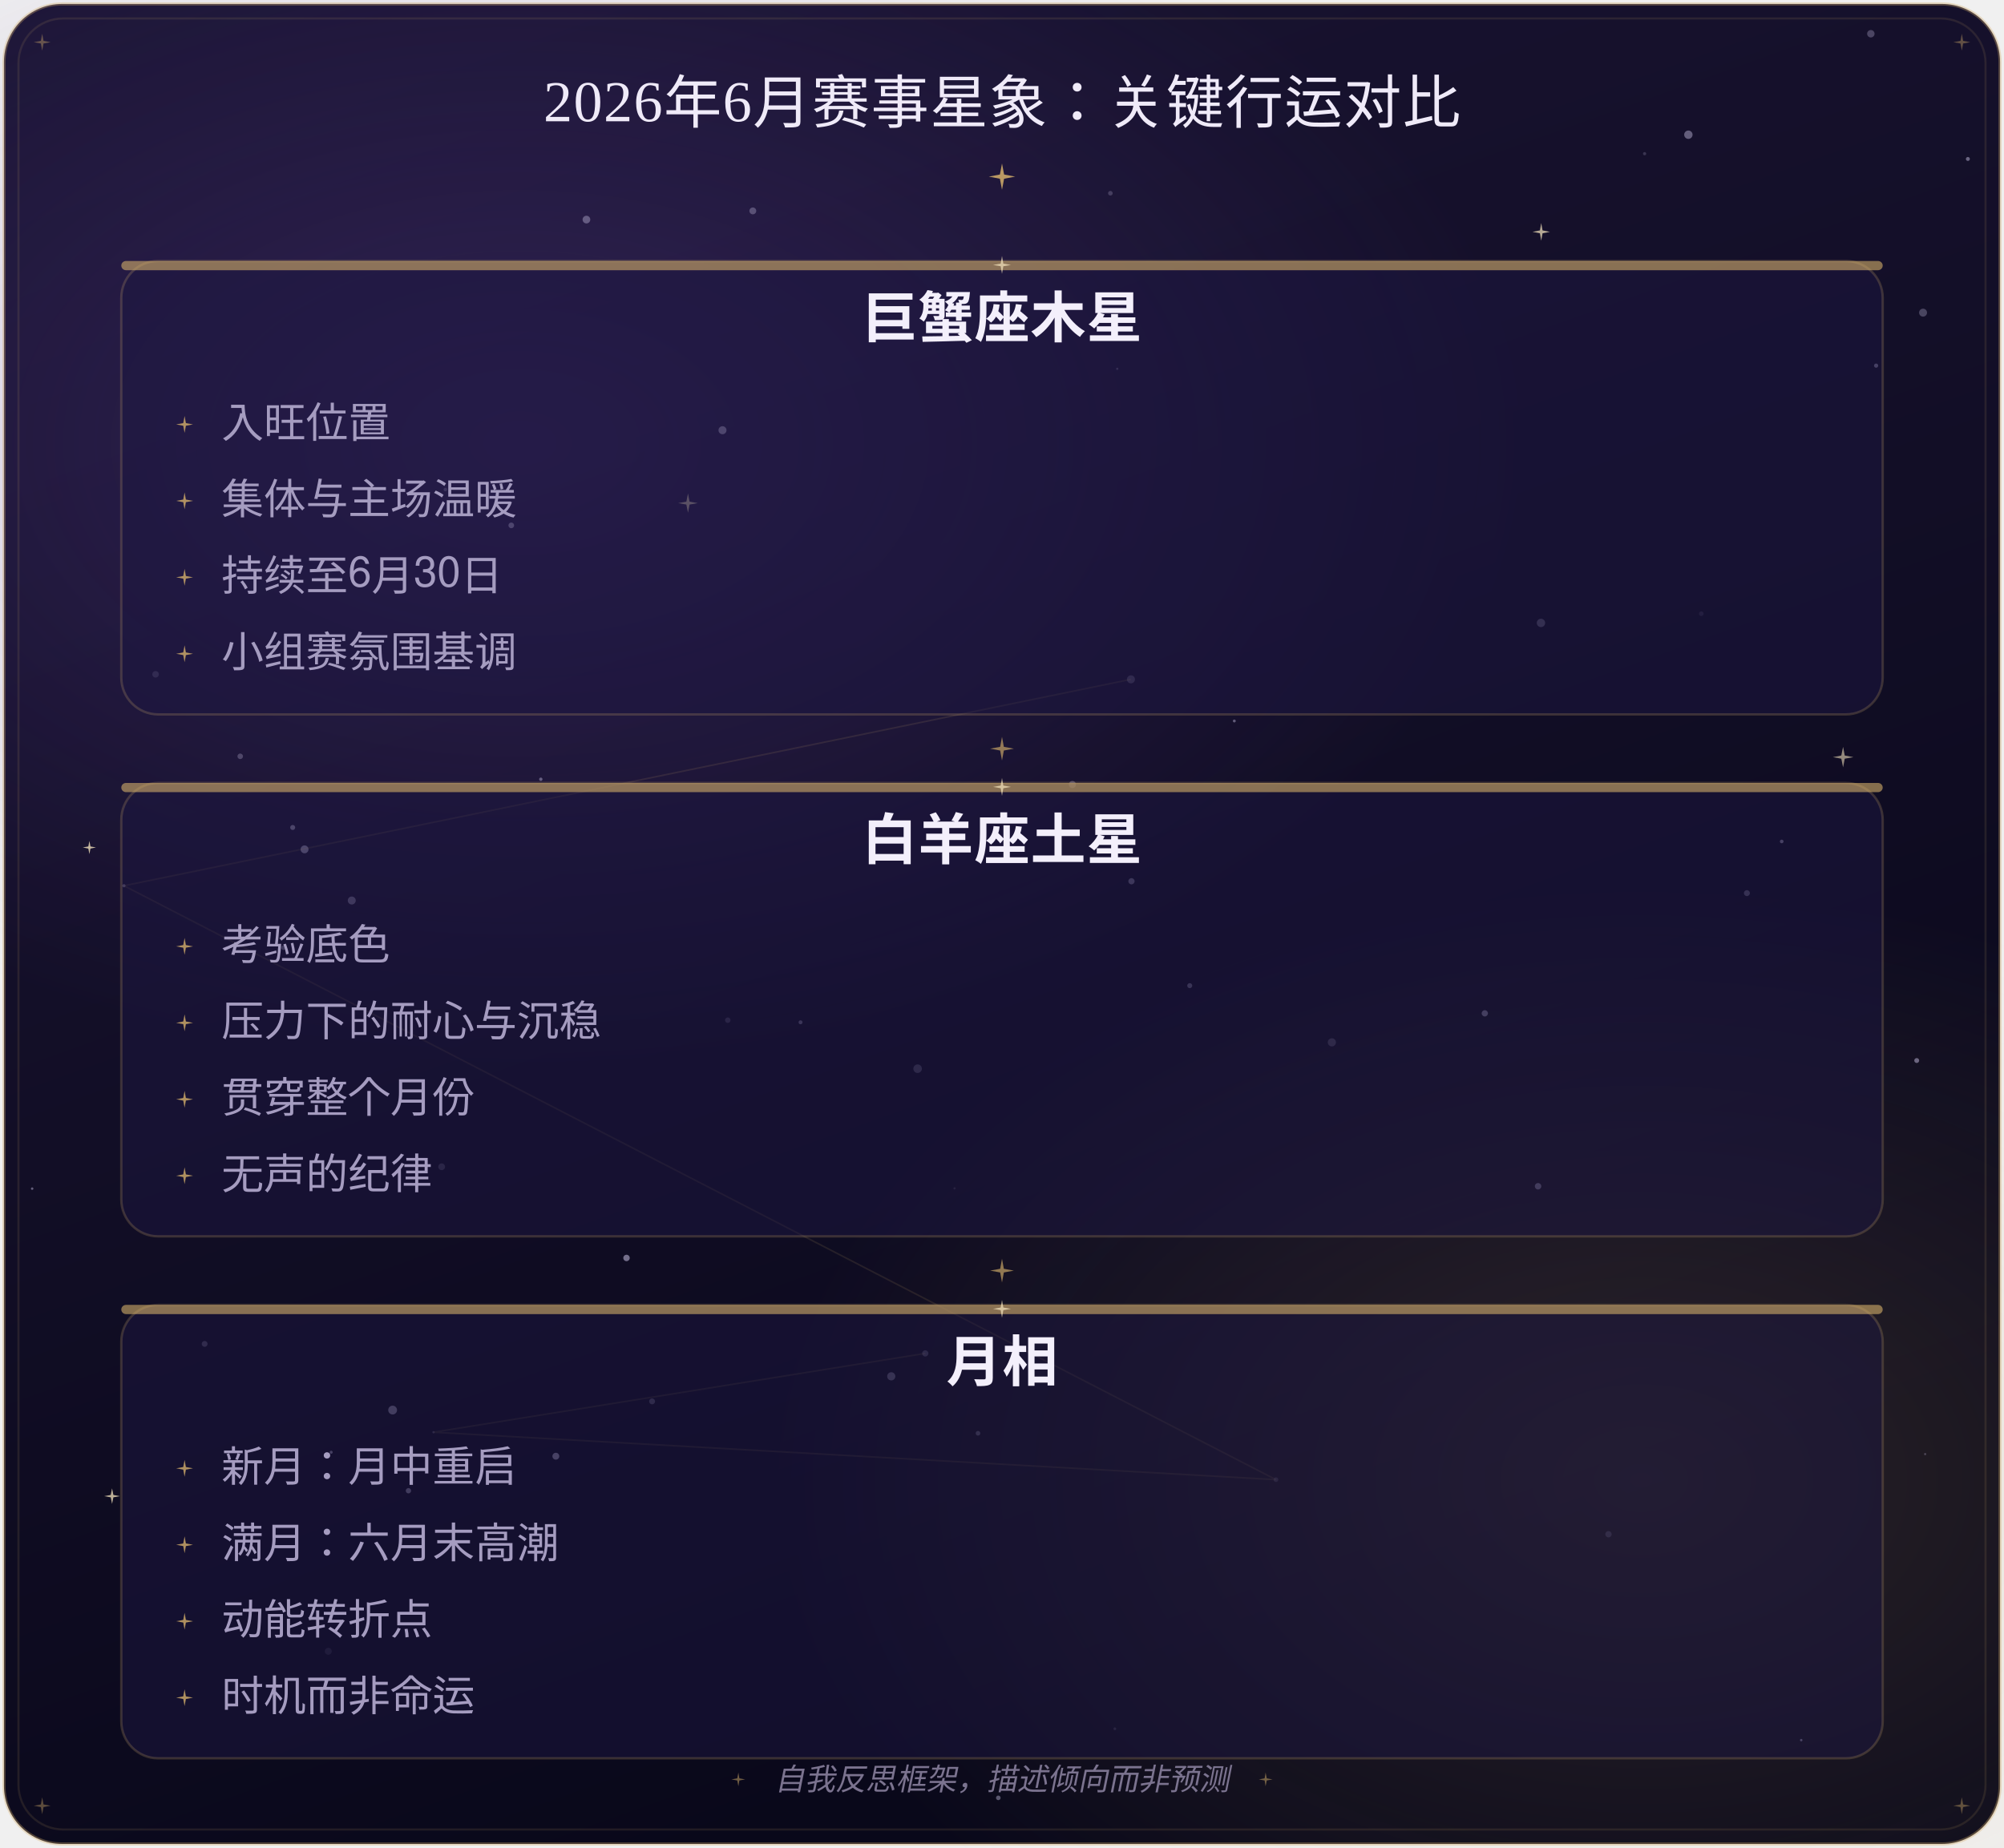
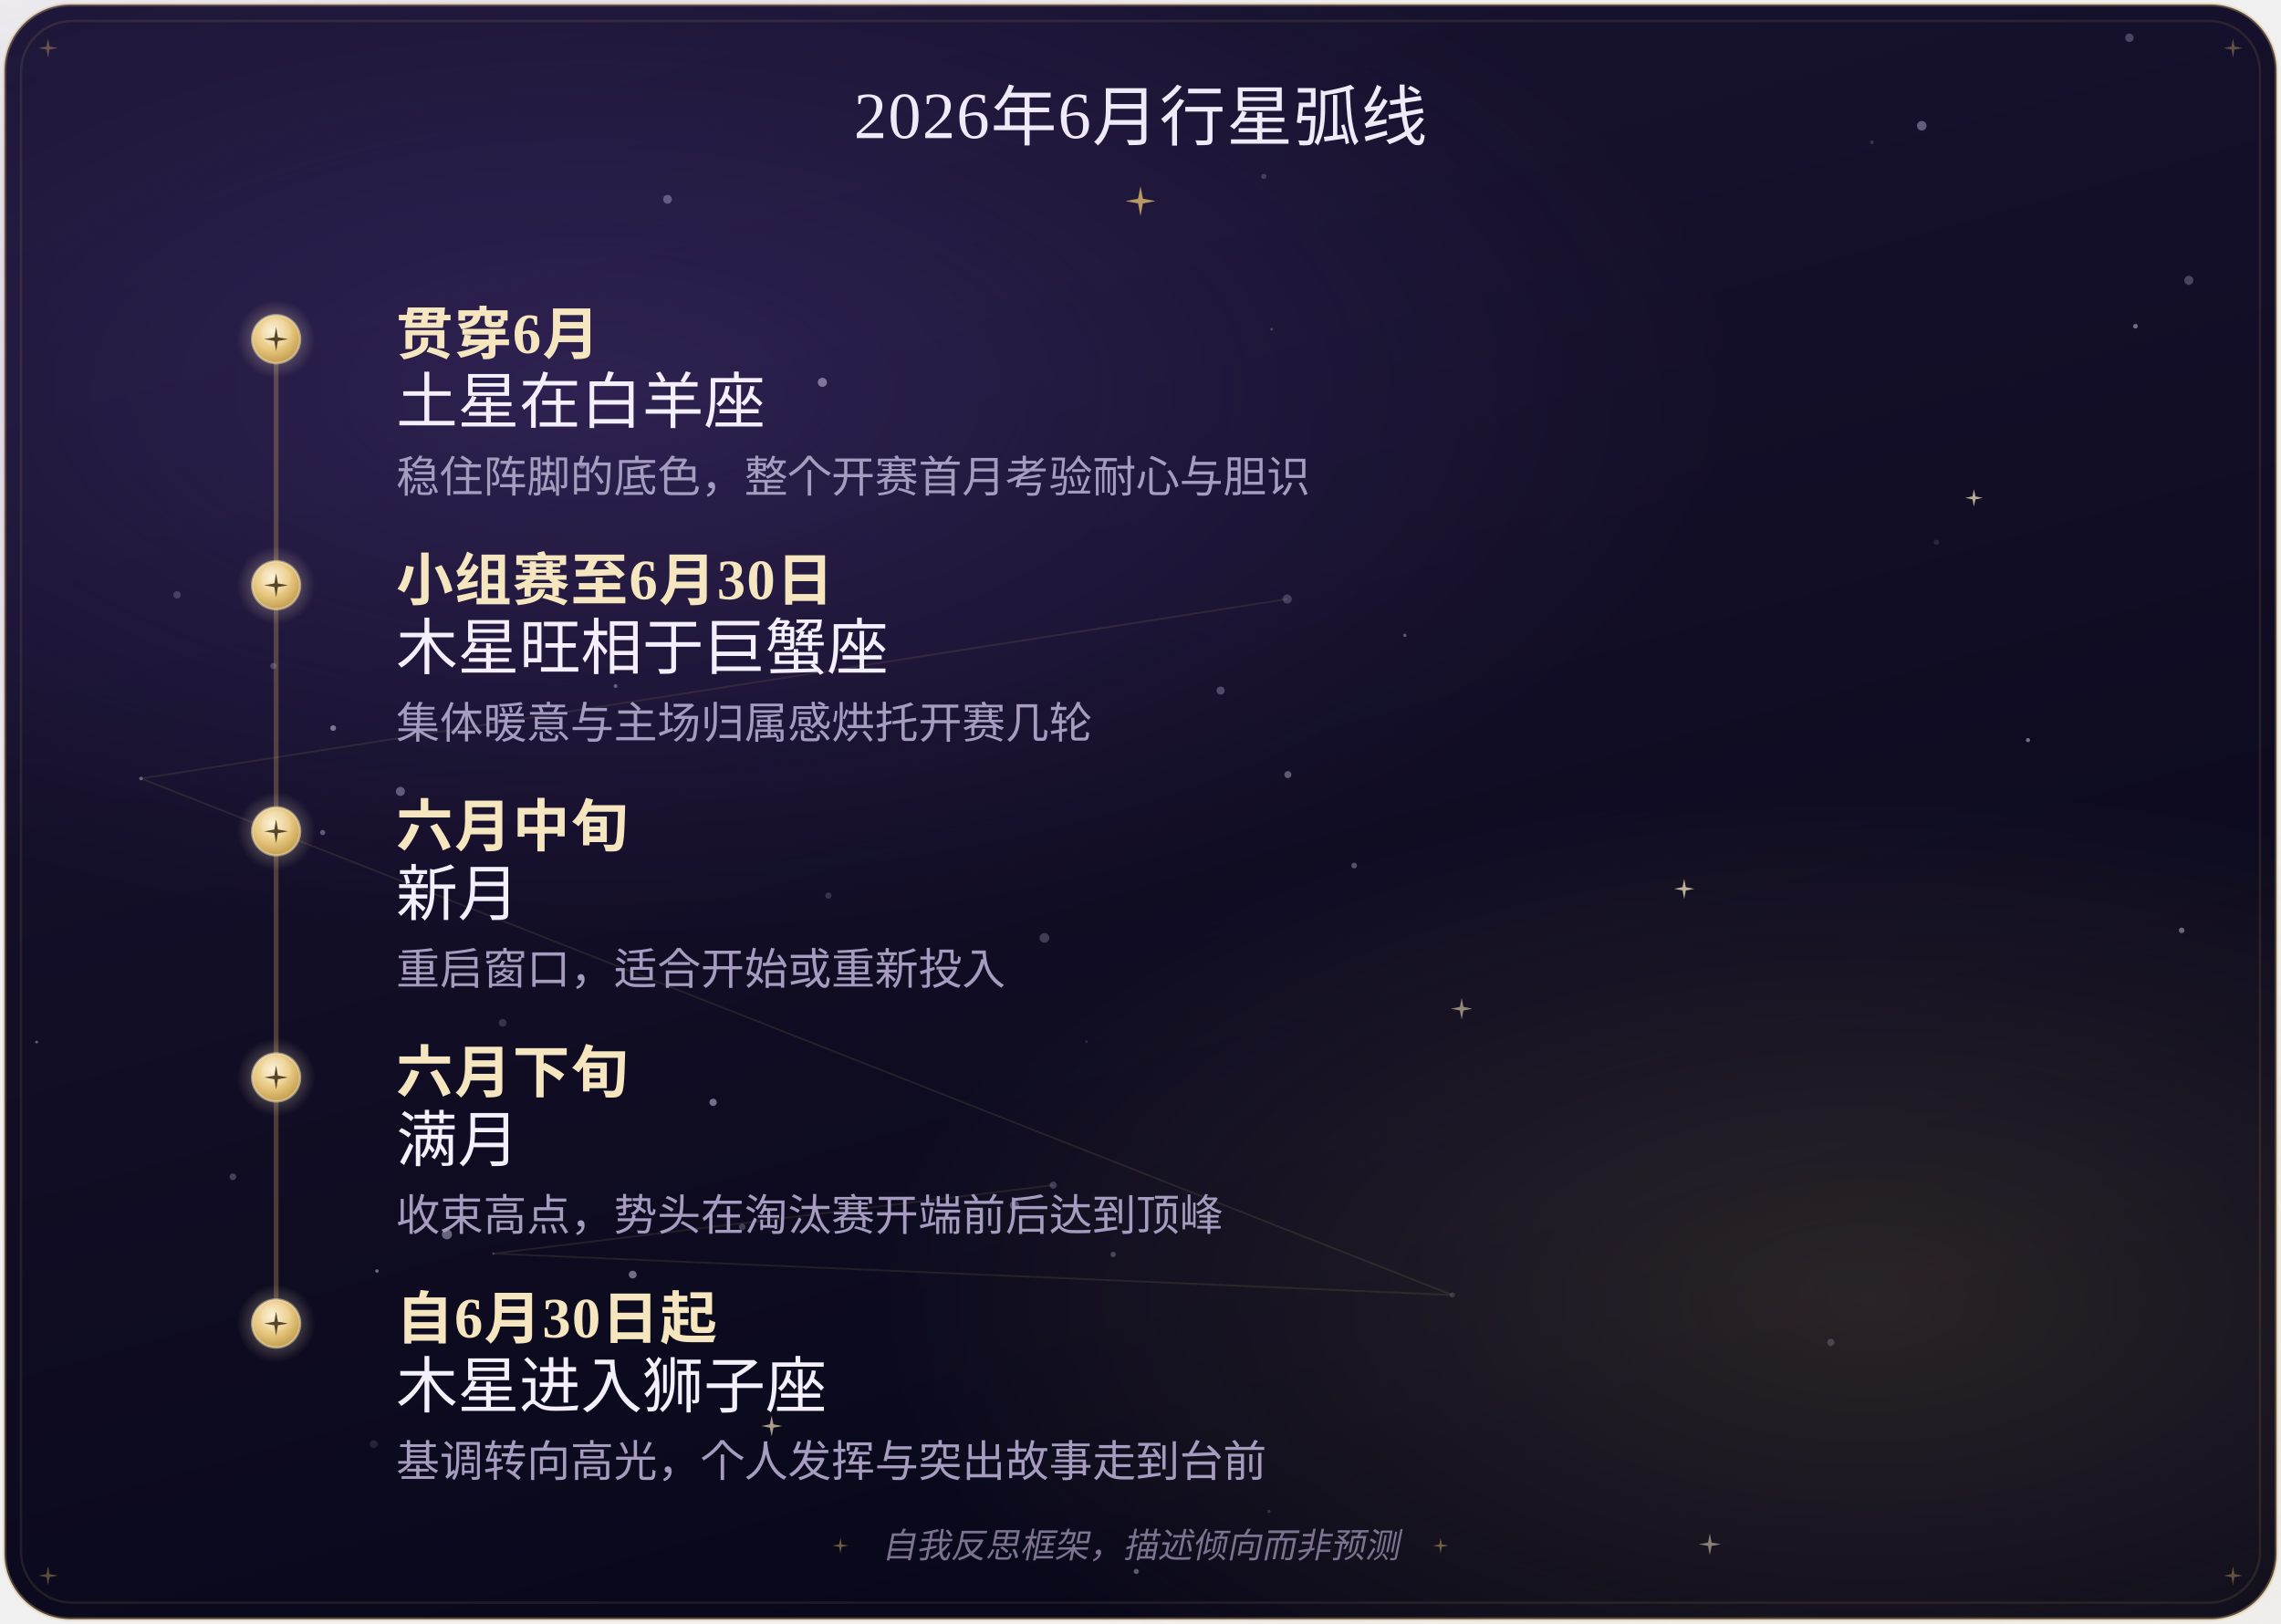
- <svg xmlns="http://www.w3.org/2000/svg" viewBox="0 0 760 701" role="img" aria-label="2026年6月赛事星象：关键行运对比">
+ <svg xmlns="http://www.w3.org/2000/svg" viewBox="0 0 760 541" role="img" aria-label="2026年6月行星弧线">
  <defs>
    <linearGradient id="worldcup2026juneastrology1zh-panel" x1="0" y1="0" x2="0.4" y2="1">
      <stop offset="0" stop-color="#1a1433" />
      <stop offset="0.55" stop-color="#120e26" />
      <stop offset="1" stop-color="#09081a" />
    </linearGradient>
    <radialGradient id="worldcup2026juneastrology1zh-foil" cx="0.42" cy="0.34" r="0.75">
      <stop offset="0" stop-color="#fbf0d2" />
      <stop offset="0.5" stop-color="#e8c882" />
      <stop offset="1" stop-color="#b8923f" />
    </radialGradient>
    <radialGradient id="worldcup2026juneastrology1zh-glow" cx="0.5" cy="0.5" r="0.5">
      <stop offset="0" stop-color="#f6e6bf" />
      <stop offset="1" stop-color="#f6e6bf" stop-opacity="0" />
    </radialGradient>
    <radialGradient id="worldcup2026juneastrology1zh-neb1" cx="0.5" cy="0.5" r="0.5">
      <stop offset="0" stop-color="#6f4bb0" stop-opacity="0.28" />
      <stop offset="1" stop-color="#6f4bb0" stop-opacity="0" />
    </radialGradient>
    <radialGradient id="worldcup2026juneastrology1zh-neb2" cx="0.5" cy="0.5" r="0.5">
      <stop offset="0" stop-color="#d4af6a" stop-opacity="0.16" />
      <stop offset="1" stop-color="#d4af6a" stop-opacity="0" />
    </radialGradient>
    <linearGradient id="worldcup2026juneastrology1zh-rule" x1="0" y1="0" x2="1" y2="0">
      <stop offset="0" stop-color="#d4af6a" stop-opacity="0" />
      <stop offset="0.5" stop-color="#d4af6a" stop-opacity="0.6" />
      <stop offset="1" stop-color="#d4af6a" stop-opacity="0" />
    </linearGradient>
  </defs>
-   <rect x="1.5" y="1.5" width="757" height="698" rx="22" fill="url(#worldcup2026juneastrology1zh-panel)" />
-   <ellipse cx="198" cy="168" rx="380" ry="238" fill="url(#worldcup2026juneastrology1zh-neb1)" />
-   <ellipse cx="623" cy="561" rx="334" ry="224" fill="url(#worldcup2026juneastrology1zh-neb2)" />
-   <circle cx="350.9" cy="513.4" r="1.18" fill="#cfc8ea" opacity="0.25" />
-   <circle cx="167.5" cy="442.6" r="1.28" fill="#cfc8ea" opacity="0.21" />
-   <circle cx="406.7" cy="297.6" r="1.35" fill="#cfc8ea" opacity="0.31" />
-   <circle cx="274.0" cy="163.2" r="1.52" fill="#cfc8ea" opacity="0.52" />
-   <circle cx="422.8" cy="655.8" r="0.53" fill="#cfc8ea" opacity="0.19" />
-   <circle cx="610.0" cy="582.0" r="1.20" fill="#cfc8ea" opacity="0.22" />
-   <circle cx="362.0" cy="450.8" r="0.43" fill="#cfc8ea" opacity="0.17" />
-   <circle cx="468.1" cy="273.5" r="0.55" fill="#cfc8ea" opacity="0.41" />
-   <circle cx="133.4" cy="341.6" r="1.51" fill="#cfc8ea" opacity="0.40" />
-   <circle cx="164.4" cy="543.3" r="0.44" fill="#cfc8ea" opacity="0.23" />
-   <circle cx="709.5" cy="12.8" r="1.41" fill="#cfc8ea" opacity="0.29" />
-   <circle cx="726.9" cy="402.3" r="0.93" fill="#cfc8ea" opacity="0.47" />
-   <circle cx="370.9" cy="543.7" r="0.88" fill="#cfc8ea" opacity="0.30" />
-   <circle cx="451.2" cy="373.9" r="0.95" fill="#cfc8ea" opacity="0.37" />
-   <circle cx="193.9" cy="199.3" r="1.08" fill="#cfc8ea" opacity="0.51" />
-   <circle cx="378.6" cy="682.0" r="0.87" fill="#cfc8ea" opacity="0.40" />
-   <circle cx="210.8" cy="552.4" r="1.30" fill="#cfc8ea" opacity="0.52" />
-   <circle cx="338.0" cy="522.1" r="1.55" fill="#cfc8ea" opacity="0.35" />
-   <circle cx="483.9" cy="561.3" r="0.89" fill="#cfc8ea" opacity="0.17" />
-   <circle cx="675.7" cy="319.2" r="0.69" fill="#cfc8ea" opacity="0.51" />
-   <circle cx="623.7" cy="58.3" r="0.61" fill="#cfc8ea" opacity="0.20" />
-   <circle cx="47.0" cy="336.0" r="0.61" fill="#cfc8ea" opacity="0.40" />
-   <circle cx="91.1" cy="286.9" r="1.05" fill="#cfc8ea" opacity="0.27" />
-   <circle cx="124.5" cy="626.4" r="1.32" fill="#cfc8ea" opacity="0.13" />
-   <circle cx="428.9" cy="257.7" r="1.52" fill="#cfc8ea" opacity="0.24" />
-   <circle cx="348.0" cy="405.4" r="1.62" fill="#cfc8ea" opacity="0.25" />
-   <circle cx="711.5" cy="138.7" r="0.79" fill="#cfc8ea" opacity="0.50" />
-   <circle cx="729.3" cy="118.6" r="1.51" fill="#cfc8ea" opacity="0.29" />
-   <circle cx="423.7" cy="139.9" r="0.43" fill="#cfc8ea" opacity="0.28" />
-   <circle cx="205.1" cy="295.6" r="0.64" fill="#cfc8ea" opacity="0.40" />
-   <circle cx="59.0" cy="255.8" r="1.24" fill="#cfc8ea" opacity="0.23" />
-   <circle cx="276.0" cy="387.0" r="1.04" fill="#cfc8ea" opacity="0.20" />
-   <circle cx="148.9" cy="534.9" r="1.67" fill="#cfc8ea" opacity="0.47" />
-   <circle cx="111.0" cy="313.9" r="0.95" fill="#cfc8ea" opacity="0.53" />
-   <circle cx="640.3" cy="51.1" r="1.59" fill="#cfc8ea" opacity="0.42" />
-   <circle cx="429.1" cy="334.3" r="1.18" fill="#cfc8ea" opacity="0.40" />
-   <circle cx="645.2" cy="232.8" r="0.87" fill="#cfc8ea" opacity="0.14" />
-   <circle cx="125.6" cy="550.9" r="0.57" fill="#cfc8ea" opacity="0.50" />
-   <circle cx="77.6" cy="509.8" r="1.11" fill="#cfc8ea" opacity="0.28" />
-   <circle cx="247.3" cy="531.6" r="1.12" fill="#cfc8ea" opacity="0.27" />
-   <circle cx="237.6" cy="477.2" r="1.22" fill="#cfc8ea" opacity="0.52" />
-   <circle cx="222.4" cy="83.3" r="1.46" fill="#cfc8ea" opacity="0.37" />
-   <circle cx="154.9" cy="565.5" r="1.01" fill="#cfc8ea" opacity="0.46" />
-   <circle cx="107.5" cy="359.5" r="0.86" fill="#cfc8ea" opacity="0.40" />
-   <circle cx="12.2" cy="450.9" r="0.47" fill="#cfc8ea" opacity="0.43" />
-   <circle cx="421.1" cy="73.3" r="0.87" fill="#cfc8ea" opacity="0.23" />
-   <circle cx="563.1" cy="384.4" r="1.19" fill="#cfc8ea" opacity="0.47" />
-   <circle cx="730.1" cy="551.6" r="0.42" fill="#cfc8ea" opacity="0.26" />
-   <circle cx="505.1" cy="395.4" r="1.55" fill="#cfc8ea" opacity="0.24" />
-   <circle cx="583.3" cy="450.0" r="1.22" fill="#cfc8ea" opacity="0.43" />
-   <circle cx="168.9" cy="185.7" r="0.67" fill="#cfc8ea" opacity="0.30" />
-   <circle cx="584.4" cy="236.3" r="1.59" fill="#cfc8ea" opacity="0.31" />
-   <circle cx="746.3" cy="60.3" r="0.75" fill="#cfc8ea" opacity="0.46" />
-   <circle cx="662.5" cy="338.8" r="1.13" fill="#cfc8ea" opacity="0.34" />
-   <circle cx="115.5" cy="322.2" r="1.50" fill="#cfc8ea" opacity="0.53" />
-   <circle cx="285.5" cy="80.0" r="1.30" fill="#cfc8ea" opacity="0.31" />
-   <circle cx="683.1" cy="660.1" r="0.47" fill="#cfc8ea" opacity="0.53" />
-   <circle cx="177.9" cy="387.5" r="0.67" fill="#cfc8ea" opacity="0.34" />
-   <circle cx="303.6" cy="387.8" r="0.75" fill="#cfc8ea" opacity="0.38" />
-   <path d="M 698.976 283.3 L 699.6 286.6 L 702.9 287.218 L 699.6 287.8 L 698.976 291.1 L 698.3 287.8 L 695.1 287.218 L 698.3 286.6 Z" fill="#f6e6bf" opacity="0.568" />
-   <path d="M 584.487 84.6 L 585.0 87.4 L 587.8 87.949 L 585.0 88.5 L 584.487 91.3 L 584.0 88.5 L 581.2 87.949 L 584.0 87.4 Z" fill="#f6e6bf" opacity="0.709" />
-   <path d="M 42.497 564.6 L 43.0 567.1 L 45.5 567.554 L 43.0 568.0 L 42.497 570.5 L 42.0 568.0 L 39.5 567.554 L 42.0 567.1 Z" fill="#f6e6bf" opacity="0.747" />
-   <path d="M 260.916 187.2 L 261.5 190.3 L 264.6 190.855 L 261.5 191.4 L 260.916 194.5 L 260.3 191.4 L 257.2 190.855 L 260.3 190.3 Z" fill="#f6e6bf" opacity="0.544" />
-   <path d="M 33.91 319.0 L 34.3 321.1 L 36.4 321.47 L 34.3 321.9 L 33.91 324.0 L 33.5 321.9 L 31.4 321.47 L 33.5 321.1 Z" fill="#f6e6bf" opacity="0.787" />
-   <path d="M 350.9 513.4 L 164.4 543.3 L 483.9 561.3 L 47.0 336.0 L 428.9 257.7" fill="none" stroke="#d4af6a" stroke-width="0.6" opacity="0.12" />
-   <rect x="1.5" y="1.5" width="757" height="698" rx="22" fill="none" stroke="#d4af6a" stroke-opacity="0.34" stroke-width="1.2" />
-   <rect x="7" y="7" width="746" height="687" rx="17" fill="none" stroke="#d4af6a" stroke-opacity="0.12" stroke-width="0.8" />
+   <rect x="1.5" y="1.5" width="757" height="538" rx="22" fill="url(#worldcup2026juneastrology1zh-panel)" />
+   <ellipse cx="198" cy="130" rx="380" ry="184" fill="url(#worldcup2026juneastrology1zh-neb1)" />
+   <ellipse cx="623" cy="433" rx="334" ry="173" fill="url(#worldcup2026juneastrology1zh-neb2)" />
+   <circle cx="350.9" cy="394.9" r="1.18" fill="#cfc8ea" opacity="0.25" />
+   <circle cx="167.5" cy="340.8" r="1.28" fill="#cfc8ea" opacity="0.21" />
+   <circle cx="406.7" cy="230.1" r="1.35" fill="#cfc8ea" opacity="0.31" />
+   <circle cx="274.0" cy="127.4" r="1.52" fill="#cfc8ea" opacity="0.52" />
+   <circle cx="422.8" cy="503.6" r="0.53" fill="#cfc8ea" opacity="0.19" />
+   <circle cx="610.0" cy="447.3" r="1.20" fill="#cfc8ea" opacity="0.22" />
+   <circle cx="362.0" cy="347.1" r="0.43" fill="#cfc8ea" opacity="0.17" />
+   <circle cx="468.1" cy="211.7" r="0.55" fill="#cfc8ea" opacity="0.41" />
+   <circle cx="133.4" cy="263.7" r="1.51" fill="#cfc8ea" opacity="0.40" />
+   <circle cx="164.4" cy="417.7" r="0.44" fill="#cfc8ea" opacity="0.23" />
+   <circle cx="709.5" cy="12.6" r="1.41" fill="#cfc8ea" opacity="0.29" />
+   <circle cx="726.9" cy="310.0" r="0.93" fill="#cfc8ea" opacity="0.47" />
+   <circle cx="370.9" cy="418.0" r="0.88" fill="#cfc8ea" opacity="0.30" />
+   <circle cx="451.2" cy="288.4" r="0.95" fill="#cfc8ea" opacity="0.37" />
+   <circle cx="193.9" cy="155.1" r="1.08" fill="#cfc8ea" opacity="0.51" />
+   <circle cx="378.6" cy="523.6" r="0.87" fill="#cfc8ea" opacity="0.40" />
+   <circle cx="210.8" cy="424.7" r="1.30" fill="#cfc8ea" opacity="0.52" />
+   <circle cx="338.0" cy="401.6" r="1.55" fill="#cfc8ea" opacity="0.35" />
+   <circle cx="483.9" cy="431.5" r="0.89" fill="#cfc8ea" opacity="0.17" />
+   <circle cx="675.7" cy="246.6" r="0.69" fill="#cfc8ea" opacity="0.51" />
+   <circle cx="623.7" cy="47.4" r="0.61" fill="#cfc8ea" opacity="0.20" />
+   <circle cx="47.0" cy="259.4" r="0.61" fill="#cfc8ea" opacity="0.40" />
+   <circle cx="91.1" cy="221.9" r="1.05" fill="#cfc8ea" opacity="0.27" />
+   <circle cx="124.5" cy="481.2" r="1.32" fill="#cfc8ea" opacity="0.13" />
+   <circle cx="428.9" cy="199.6" r="1.52" fill="#cfc8ea" opacity="0.24" />
+   <circle cx="348.0" cy="312.5" r="1.62" fill="#cfc8ea" opacity="0.25" />
+   <circle cx="711.5" cy="108.7" r="0.79" fill="#cfc8ea" opacity="0.50" />
+   <circle cx="729.3" cy="93.4" r="1.51" fill="#cfc8ea" opacity="0.29" />
+   <circle cx="423.7" cy="109.7" r="0.43" fill="#cfc8ea" opacity="0.28" />
+   <circle cx="205.1" cy="228.6" r="0.64" fill="#cfc8ea" opacity="0.40" />
+   <circle cx="59.0" cy="198.2" r="1.24" fill="#cfc8ea" opacity="0.23" />
+   <circle cx="276.0" cy="298.4" r="1.04" fill="#cfc8ea" opacity="0.20" />
+   <circle cx="148.9" cy="411.3" r="1.67" fill="#cfc8ea" opacity="0.47" />
+   <circle cx="111.0" cy="242.6" r="0.95" fill="#cfc8ea" opacity="0.53" />
+   <circle cx="640.3" cy="41.9" r="1.59" fill="#cfc8ea" opacity="0.42" />
+   <circle cx="429.1" cy="258.1" r="1.18" fill="#cfc8ea" opacity="0.40" />
+   <circle cx="645.2" cy="180.7" r="0.87" fill="#cfc8ea" opacity="0.14" />
+   <circle cx="125.6" cy="423.5" r="0.57" fill="#cfc8ea" opacity="0.50" />
+   <circle cx="77.6" cy="392.1" r="1.11" fill="#cfc8ea" opacity="0.28" />
+   <circle cx="247.3" cy="408.8" r="1.12" fill="#cfc8ea" opacity="0.27" />
+   <circle cx="237.6" cy="367.3" r="1.22" fill="#cfc8ea" opacity="0.52" />
+   <circle cx="222.4" cy="66.4" r="1.46" fill="#cfc8ea" opacity="0.37" />
+   <circle cx="154.9" cy="434.7" r="1.01" fill="#cfc8ea" opacity="0.46" />
+   <circle cx="107.5" cy="277.4" r="0.86" fill="#cfc8ea" opacity="0.40" />
+   <circle cx="12.2" cy="347.2" r="0.47" fill="#cfc8ea" opacity="0.43" />
+   <circle cx="421.1" cy="58.8" r="0.87" fill="#cfc8ea" opacity="0.23" />
+   <path d="M 561.154 292.8 L 561.7 295.6 L 564.5 296.161 L 561.7 296.7 L 561.154 299.5 L 560.6 296.7 L 557.8 296.161 L 560.6 295.6 Z" fill="#f6e6bf" opacity="0.748" />
+   <path d="M 569.677 510.9 L 570.3 514.0 L 573.4 514.543 L 570.3 515.1 L 569.677 518.2 L 569.1 515.1 L 566.0 514.543 L 569.1 514.0 Z" fill="#f6e6bf" opacity="0.505" />
+   <path d="M 257.104 471.7 L 257.7 474.6 L 260.6 475.152 L 257.7 475.7 L 257.104 478.6 L 256.5 475.7 L 253.6 475.152 L 256.5 474.6 Z" fill="#f6e6bf" opacity="0.67" />
+   <path d="M 657.684 163.0 L 658.2 165.4 L 660.6 165.885 L 658.2 166.4 L 657.684 168.8 L 657.2 166.4 L 654.8 165.885 L 657.2 165.4 Z" fill="#f6e6bf" opacity="0.733" />
+   <path d="M 487.022 332.5 L 487.6 335.5 L 490.6 336.113 L 487.6 336.7 L 487.022 339.7 L 486.4 336.7 L 483.4 336.113 L 486.4 335.5 Z" fill="#f6e6bf" opacity="0.552" />
+   <path d="M 350.9 394.9 L 164.4 417.7 L 483.9 431.5 L 47.0 259.4 L 428.9 199.6" fill="none" stroke="#d4af6a" stroke-width="0.6" opacity="0.12" />
+   <rect x="1.5" y="1.5" width="757" height="538" rx="22" fill="none" stroke="#d4af6a" stroke-opacity="0.34" stroke-width="1.2" />
+   <rect x="7" y="7" width="746" height="527" rx="17" fill="none" stroke="#d4af6a" stroke-opacity="0.12" stroke-width="0.8" />
  <path d="M 16 12.8 L 16.5 15.5 L 19.2 16 L 16.5 16.5 L 16 19.2 L 15.5 16.5 L 12.8 16 L 15.5 15.5 Z" fill="#d4af6a" opacity="0.4" />
  <path d="M 744 12.8 L 744.5 15.5 L 747.2 16 L 744.5 16.5 L 744 19.2 L 743.5 16.5 L 740.8 16 L 743.5 15.5 Z" fill="#d4af6a" opacity="0.4" />
-   <path d="M 16 681.8 L 16.5 684.5 L 19.2 685 L 16.5 685.5 L 16 688.2 L 15.5 685.5 L 12.8 685 L 15.5 684.5 Z" fill="#d4af6a" opacity="0.4" />
-   <path d="M 744 681.8 L 744.5 684.5 L 747.2 685 L 744.5 685.5 L 744 688.2 L 743.5 685.5 L 740.8 685 L 743.5 684.5 Z" fill="#d4af6a" opacity="0.4" />
-   <text x="380" y="46" text-anchor="middle" font-family="Georgia, 'Times New Roman', serif" font-size="22" letter-spacing="0.4" fill="#efeaf8">2026年6月赛事星象：关键行运对比</text>
+   <path d="M 16 521.8 L 16.5 524.5 L 19.2 525 L 16.5 525.5 L 16 528.2 L 15.5 525.5 L 12.8 525 L 15.5 524.5 Z" fill="#d4af6a" opacity="0.4" />
+   <path d="M 744 521.8 L 744.5 524.5 L 747.2 525 L 744.5 525.5 L 744 528.2 L 743.5 525.5 L 740.8 525 L 743.5 524.5 Z" fill="#d4af6a" opacity="0.4" />
+   <text x="380" y="46" text-anchor="middle" font-family="Georgia, 'Times New Roman', serif" font-size="22" letter-spacing="0.4" fill="#efeaf8">2026年6月行星弧线</text>
  <line x1="230" y1="67" x2="368" y2="67" stroke="url(#worldcup2026juneastrology1zh-rule)" stroke-width="1" />
  <line x1="392" y1="67" x2="530" y2="67" stroke="url(#worldcup2026juneastrology1zh-rule)" stroke-width="1" />
  <path d="M 380 62.0 L 380.8 66.2 L 385.0 67 L 380.8 67.8 L 380 72.0 L 379.2 67.8 L 375.0 67 L 379.2 66.2 Z" fill="#d4af6a" opacity="0.85" />
-   <rect x="46" y="99" width="668" height="172.0" rx="14" fill="#1d1740" fill-opacity="0.5" stroke="#d4af6a" stroke-opacity="0.22" stroke-width="0.9" />
-   <rect x="46" y="99" width="668" height="3.5" rx="1.8" fill="#d4af6a" fill-opacity="0.6" />
-   <path d="M 380 97.1 L 380.5 100.0 L 383.4 100.5 L 380.5 101.0 L 380 103.9 L 379.5 101.0 L 376.6 100.5 L 379.5 100.0 Z" fill="#f6e6bf" opacity="0.7" />
-   <text x="380" y="128.0" text-anchor="middle" font-family="Georgia, 'Times New Roman', serif" font-size="21" font-weight="700" letter-spacing="0.3" fill="#f3effb">巨蟹座木星</text>
-   <path d="M 70 157.8 L 70.5 160.5 L 73.2 161 L 70.5 161.5 L 70 164.2 L 69.5 161.5 L 66.8 161 L 69.5 160.5 Z" fill="#d4af6a" opacity="0.8" />
-   <text x="84" y="166.0" font-family="Helvetica, Arial, sans-serif" font-size="16" fill="#a59cc0">入旺位置</text>
-   <path d="M 70 186.8 L 70.5 189.5 L 73.2 190 L 70.5 190.5 L 70 193.2 L 69.5 190.5 L 66.8 190 L 69.5 189.5 Z" fill="#d4af6a" opacity="0.8" />
-   <text x="84" y="195.0" font-family="Helvetica, Arial, sans-serif" font-size="16" fill="#a59cc0">集体与主场温暖</text>
-   <path d="M 70 215.8 L 70.5 218.5 L 73.2 219 L 70.5 219.5 L 70 222.2 L 69.5 219.5 L 66.8 219 L 69.5 218.5 Z" fill="#d4af6a" opacity="0.8" />
-   <text x="84" y="224.0" font-family="Helvetica, Arial, sans-serif" font-size="16" fill="#a59cc0">持续至6月30日</text>
-   <path d="M 70 244.8 L 70.5 247.5 L 73.2 248 L 70.5 248.5 L 70 251.2 L 69.5 248.5 L 66.8 248 L 69.5 247.5 Z" fill="#d4af6a" opacity="0.8" />
-   <text x="84" y="253.0" font-family="Helvetica, Arial, sans-serif" font-size="16" fill="#a59cc0">小组赛氛围基调</text>
-   <path d="M 380 279.5 L 380.7 283.3 L 384.5 284 L 380.7 284.7 L 380 288.5 L 379.3 284.7 L 375.5 284 L 379.3 283.3 Z" fill="#d4af6a" opacity="0.65" />
-   <rect x="46" y="297" width="668" height="172.0" rx="14" fill="#1d1740" fill-opacity="0.5" stroke="#d4af6a" stroke-opacity="0.22" stroke-width="0.9" />
-   <rect x="46" y="297" width="668" height="3.5" rx="1.8" fill="#d4af6a" fill-opacity="0.6" />
-   <path d="M 380 295.1 L 380.5 298.0 L 383.4 298.5 L 380.5 299.0 L 380 301.9 L 379.5 299.0 L 376.6 298.5 L 379.5 298.0 Z" fill="#f6e6bf" opacity="0.7" />
-   <text x="380" y="326.0" text-anchor="middle" font-family="Georgia, 'Times New Roman', serif" font-size="21" font-weight="700" letter-spacing="0.3" fill="#f3effb">白羊座土星</text>
-   <path d="M 70 355.8 L 70.5 358.5 L 73.2 359 L 70.5 359.5 L 70 362.2 L 69.5 359.5 L 66.8 359 L 69.5 358.5 Z" fill="#d4af6a" opacity="0.8" />
-   <text x="84" y="364.0" font-family="Helvetica, Arial, sans-serif" font-size="16" fill="#a59cc0">考验底色</text>
-   <path d="M 70 384.8 L 70.5 387.5 L 73.2 388 L 70.5 388.5 L 70 391.2 L 69.5 388.5 L 66.8 388 L 69.5 387.5 Z" fill="#d4af6a" opacity="0.8" />
-   <text x="84" y="393.0" font-family="Helvetica, Arial, sans-serif" font-size="16" fill="#a59cc0">压力下的耐心与沉稳</text>
-   <path d="M 70 413.8 L 70.5 416.5 L 73.2 417 L 70.5 417.5 L 70 420.2 L 69.5 417.5 L 66.8 417 L 69.5 416.5 Z" fill="#d4af6a" opacity="0.8" />
-   <text x="84" y="422.0" font-family="Helvetica, Arial, sans-serif" font-size="16" fill="#a59cc0">贯穿整个月份</text>
-   <path d="M 70 442.8 L 70.5 445.5 L 73.2 446 L 70.5 446.5 L 70 449.2 L 69.5 446.5 L 66.8 446 L 69.5 445.5 Z" fill="#d4af6a" opacity="0.8" />
-   <text x="84" y="451.0" font-family="Helvetica, Arial, sans-serif" font-size="16" fill="#a59cc0">无声的纪律</text>
-   <path d="M 380 477.5 L 380.7 481.3 L 384.5 482 L 380.7 482.7 L 380 486.5 L 379.3 482.7 L 375.5 482 L 379.3 481.3 Z" fill="#d4af6a" opacity="0.65" />
-   <rect x="46" y="495" width="668" height="172.0" rx="14" fill="#1d1740" fill-opacity="0.5" stroke="#d4af6a" stroke-opacity="0.22" stroke-width="0.9" />
-   <rect x="46" y="495" width="668" height="3.5" rx="1.8" fill="#d4af6a" fill-opacity="0.6" />
-   <path d="M 380 493.1 L 380.5 496.0 L 383.4 496.5 L 380.5 497.0 L 380 499.9 L 379.5 497.0 L 376.6 496.5 L 379.5 496.0 Z" fill="#f6e6bf" opacity="0.7" />
-   <text x="380" y="524.0" text-anchor="middle" font-family="Georgia, 'Times New Roman', serif" font-size="21" font-weight="700" letter-spacing="0.3" fill="#f3effb">月相</text>
-   <path d="M 70 553.8 L 70.5 556.5 L 73.2 557 L 70.5 557.5 L 70 560.2 L 69.5 557.5 L 66.8 557 L 69.5 556.5 Z" fill="#d4af6a" opacity="0.8" />
-   <text x="84" y="562.0" font-family="Helvetica, Arial, sans-serif" font-size="16" fill="#a59cc0">新月：月中重启</text>
-   <path d="M 70 582.8 L 70.5 585.5 L 73.2 586 L 70.5 586.5 L 70 589.2 L 69.5 586.5 L 66.8 586 L 69.5 585.5 Z" fill="#d4af6a" opacity="0.8" />
-   <text x="84" y="591.0" font-family="Helvetica, Arial, sans-serif" font-size="16" fill="#a59cc0">满月：六月末高潮</text>
-   <path d="M 70 611.8 L 70.5 614.5 L 73.2 615 L 70.5 615.5 L 70 618.2 L 69.5 615.5 L 66.8 615 L 69.5 614.5 Z" fill="#d4af6a" opacity="0.8" />
-   <text x="84" y="620.0" font-family="Helvetica, Arial, sans-serif" font-size="16" fill="#a59cc0">动能转折点</text>
-   <path d="M 70 640.8 L 70.5 643.5 L 73.2 644 L 70.5 644.5 L 70 647.2 L 69.5 644.5 L 66.8 644 L 69.5 643.5 Z" fill="#d4af6a" opacity="0.8" />
-   <text x="84" y="649.0" font-family="Helvetica, Arial, sans-serif" font-size="16" fill="#a59cc0">时机而非命运</text>
-   <path d="M 280.025 672.4 L 280.4 674.6 L 282.6 675 L 280.4 675.4 L 280.025 677.6 L 279.6 675.4 L 277.4 675 L 279.6 674.6 Z" fill="#d4af6a" opacity="0.5" />
-   <text x="380" y="679" text-anchor="middle" font-family="Georgia, 'Times New Roman', serif" font-style="italic" font-size="11.5" fill="#7b738f">自我反思框架，描述倾向而非预测</text>
-   <path d="M 479.975 672.4 L 480.4 674.6 L 482.6 675 L 480.4 675.4 L 479.975 677.6 L 479.6 675.4 L 477.4 675 L 479.6 674.6 Z" fill="#d4af6a" opacity="0.5" />
+   <line x1="92" y1="113" x2="92" y2="441" stroke="#d4af6a" stroke-opacity="0.3" stroke-width="1.6" />
+   <circle cx="92" cy="113" r="13.0" fill="url(#worldcup2026juneastrology1zh-glow)" opacity="0.5" />
+   <circle cx="92" cy="113" r="8" fill="url(#worldcup2026juneastrology1zh-foil)" stroke="#f6e6bf" stroke-opacity="0.5" stroke-width="0.8" />
+   <circle cx="92" cy="110.8" r="4.8" fill="#ffffff" opacity="0.10" />
+   <path d="M 92 109.0 L 92.6 112.4 L 96.0 113 L 92.6 113.6 L 92 117.0 L 91.4 113.6 L 88.0 113 L 91.4 112.4 Z" fill="#3a2c12" opacity="0.85" />
+   <text x="132" y="118.0" font-family="Georgia, 'Times New Roman', serif" font-size="19" font-weight="700" letter-spacing="0.4" fill="#f6e6bf">贯穿6月</text>
+   <text x="132" y="141.0" font-family="Georgia, 'Times New Roman', serif" font-size="20.5" fill="#f3effb">土星在白羊座</text>
+   <text x="132" y="164.0" font-family="Helvetica, Arial, sans-serif" font-size="14.5" fill="#a59cc0">稳住阵脚的底色，整个开赛首月考验耐心与胆识</text>
+   <circle cx="92" cy="195" r="13.0" fill="url(#worldcup2026juneastrology1zh-glow)" opacity="0.5" />
+   <circle cx="92" cy="195" r="8" fill="url(#worldcup2026juneastrology1zh-foil)" stroke="#f6e6bf" stroke-opacity="0.5" stroke-width="0.8" />
+   <circle cx="92" cy="192.8" r="4.8" fill="#ffffff" opacity="0.10" />
+   <path d="M 92 191.0 L 92.6 194.4 L 96.0 195 L 92.6 195.6 L 92 199.0 L 91.4 195.6 L 88.0 195 L 91.4 194.4 Z" fill="#3a2c12" opacity="0.85" />
+   <text x="132" y="200.0" font-family="Georgia, 'Times New Roman', serif" font-size="19" font-weight="700" letter-spacing="0.4" fill="#f6e6bf">小组赛至6月30日</text>
+   <text x="132" y="223.0" font-family="Georgia, 'Times New Roman', serif" font-size="20.5" fill="#f3effb">木星旺相于巨蟹座</text>
+   <text x="132" y="246.0" font-family="Helvetica, Arial, sans-serif" font-size="14.5" fill="#a59cc0">集体暖意与主场归属感烘托开赛几轮</text>
+   <circle cx="92" cy="277" r="13.0" fill="url(#worldcup2026juneastrology1zh-glow)" opacity="0.5" />
+   <circle cx="92" cy="277" r="8" fill="url(#worldcup2026juneastrology1zh-foil)" stroke="#f6e6bf" stroke-opacity="0.5" stroke-width="0.8" />
+   <circle cx="92" cy="274.8" r="4.8" fill="#ffffff" opacity="0.10" />
+   <path d="M 92 273.0 L 92.6 276.4 L 96.0 277 L 92.6 277.6 L 92 281.0 L 91.4 277.6 L 88.0 277 L 91.4 276.4 Z" fill="#3a2c12" opacity="0.85" />
+   <text x="132" y="282.0" font-family="Georgia, 'Times New Roman', serif" font-size="19" font-weight="700" letter-spacing="0.4" fill="#f6e6bf">六月中旬</text>
+   <text x="132" y="305.0" font-family="Georgia, 'Times New Roman', serif" font-size="20.5" fill="#f3effb">新月</text>
+   <text x="132" y="328.0" font-family="Helvetica, Arial, sans-serif" font-size="14.5" fill="#a59cc0">重启窗口，适合开始或重新投入</text>
+   <circle cx="92" cy="359" r="13.0" fill="url(#worldcup2026juneastrology1zh-glow)" opacity="0.5" />
+   <circle cx="92" cy="359" r="8" fill="url(#worldcup2026juneastrology1zh-foil)" stroke="#f6e6bf" stroke-opacity="0.5" stroke-width="0.8" />
+   <circle cx="92" cy="356.8" r="4.8" fill="#ffffff" opacity="0.10" />
+   <path d="M 92 355.0 L 92.6 358.4 L 96.0 359 L 92.6 359.6 L 92 363.0 L 91.4 359.6 L 88.0 359 L 91.4 358.4 Z" fill="#3a2c12" opacity="0.85" />
+   <text x="132" y="364.0" font-family="Georgia, 'Times New Roman', serif" font-size="19" font-weight="700" letter-spacing="0.4" fill="#f6e6bf">六月下旬</text>
+   <text x="132" y="387.0" font-family="Georgia, 'Times New Roman', serif" font-size="20.5" fill="#f3effb">满月</text>
+   <text x="132" y="410.0" font-family="Helvetica, Arial, sans-serif" font-size="14.5" fill="#a59cc0">收束高点，势头在淘汰赛开端前后达到顶峰</text>
+   <circle cx="92" cy="441" r="13.0" fill="url(#worldcup2026juneastrology1zh-glow)" opacity="0.5" />
+   <circle cx="92" cy="441" r="8" fill="url(#worldcup2026juneastrology1zh-foil)" stroke="#f6e6bf" stroke-opacity="0.5" stroke-width="0.8" />
+   <circle cx="92" cy="438.8" r="4.8" fill="#ffffff" opacity="0.10" />
+   <path d="M 92 437.0 L 92.6 440.4 L 96.0 441 L 92.6 441.6 L 92 445.0 L 91.4 441.6 L 88.0 441 L 91.4 440.4 Z" fill="#3a2c12" opacity="0.85" />
+   <text x="132" y="446.0" font-family="Georgia, 'Times New Roman', serif" font-size="19" font-weight="700" letter-spacing="0.4" fill="#f6e6bf">自6月30日起</text>
+   <text x="132" y="469.0" font-family="Georgia, 'Times New Roman', serif" font-size="20.5" fill="#f3effb">木星进入狮子座</text>
+   <text x="132" y="492.0" font-family="Helvetica, Arial, sans-serif" font-size="14.5" fill="#a59cc0">基调转向高光，个人发挥与突出故事走到台前</text>
+   <path d="M 280.025 512.4 L 280.4 514.6 L 282.6 515 L 280.4 515.4 L 280.025 517.6 L 279.6 515.4 L 277.4 515 L 279.6 514.6 Z" fill="#d4af6a" opacity="0.5" />
+   <text x="380" y="519" text-anchor="middle" font-family="Georgia, 'Times New Roman', serif" font-style="italic" font-size="11.5" fill="#7b738f">自我反思框架，描述倾向而非预测</text>
+   <path d="M 479.975 512.4 L 480.4 514.6 L 482.6 515 L 480.4 515.4 L 479.975 517.6 L 479.6 515.4 L 477.4 515 L 479.6 514.6 Z" fill="#d4af6a" opacity="0.5" />
</svg>
